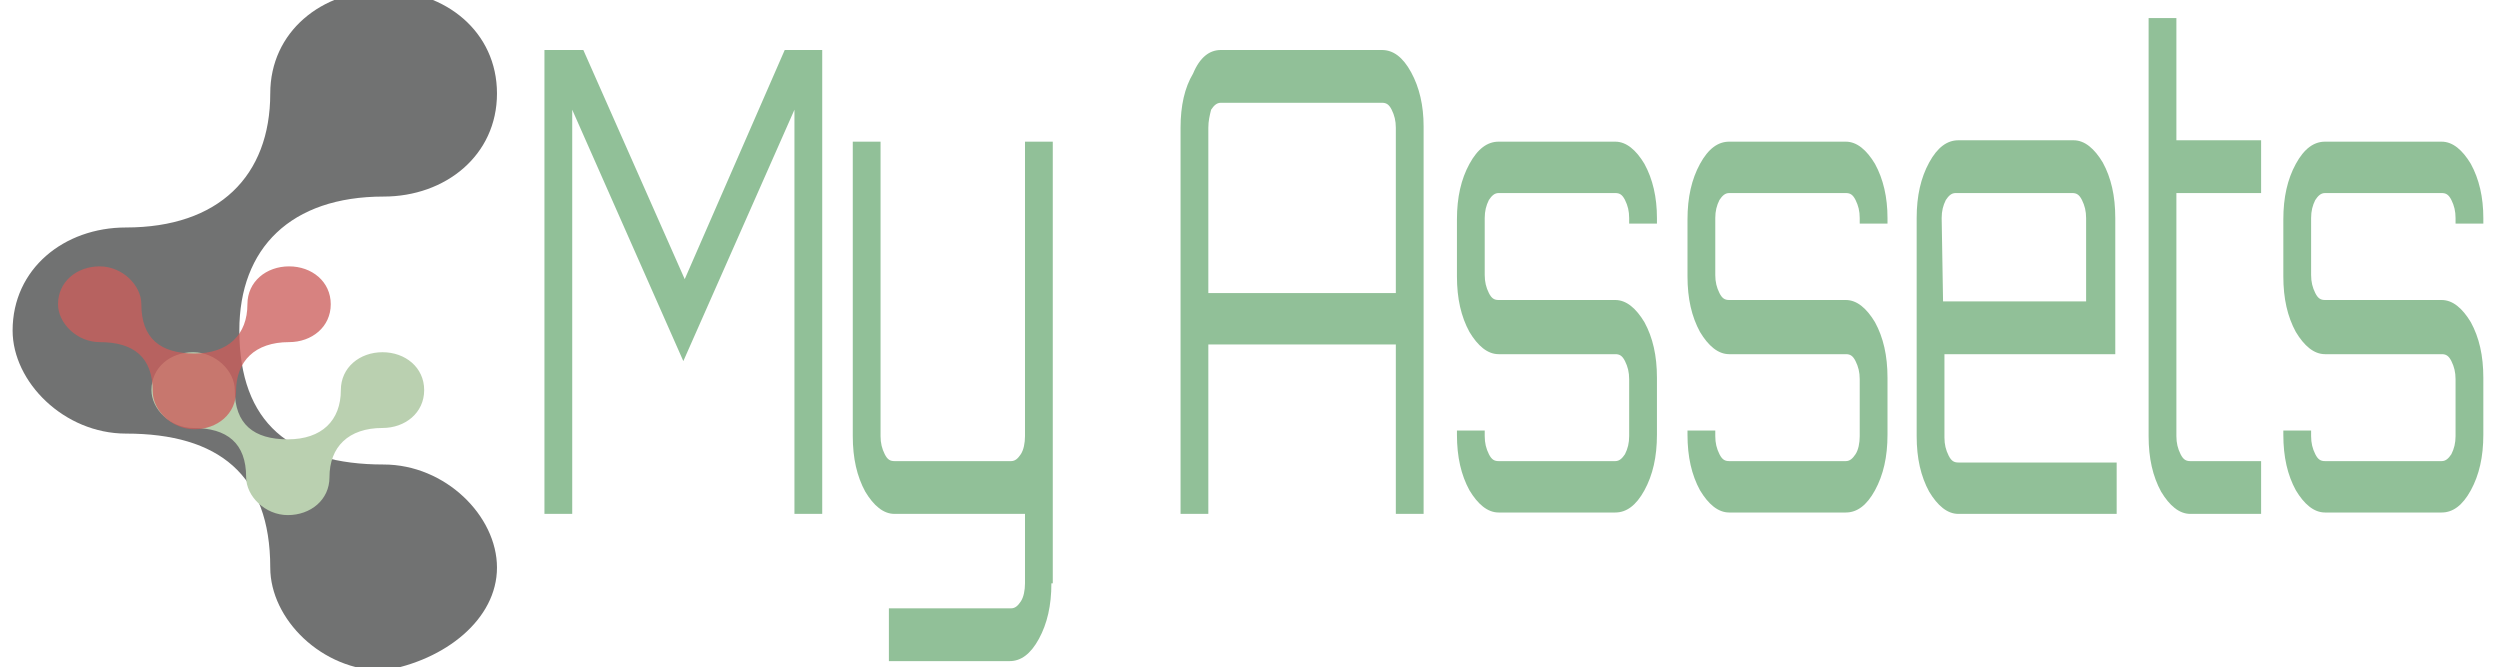
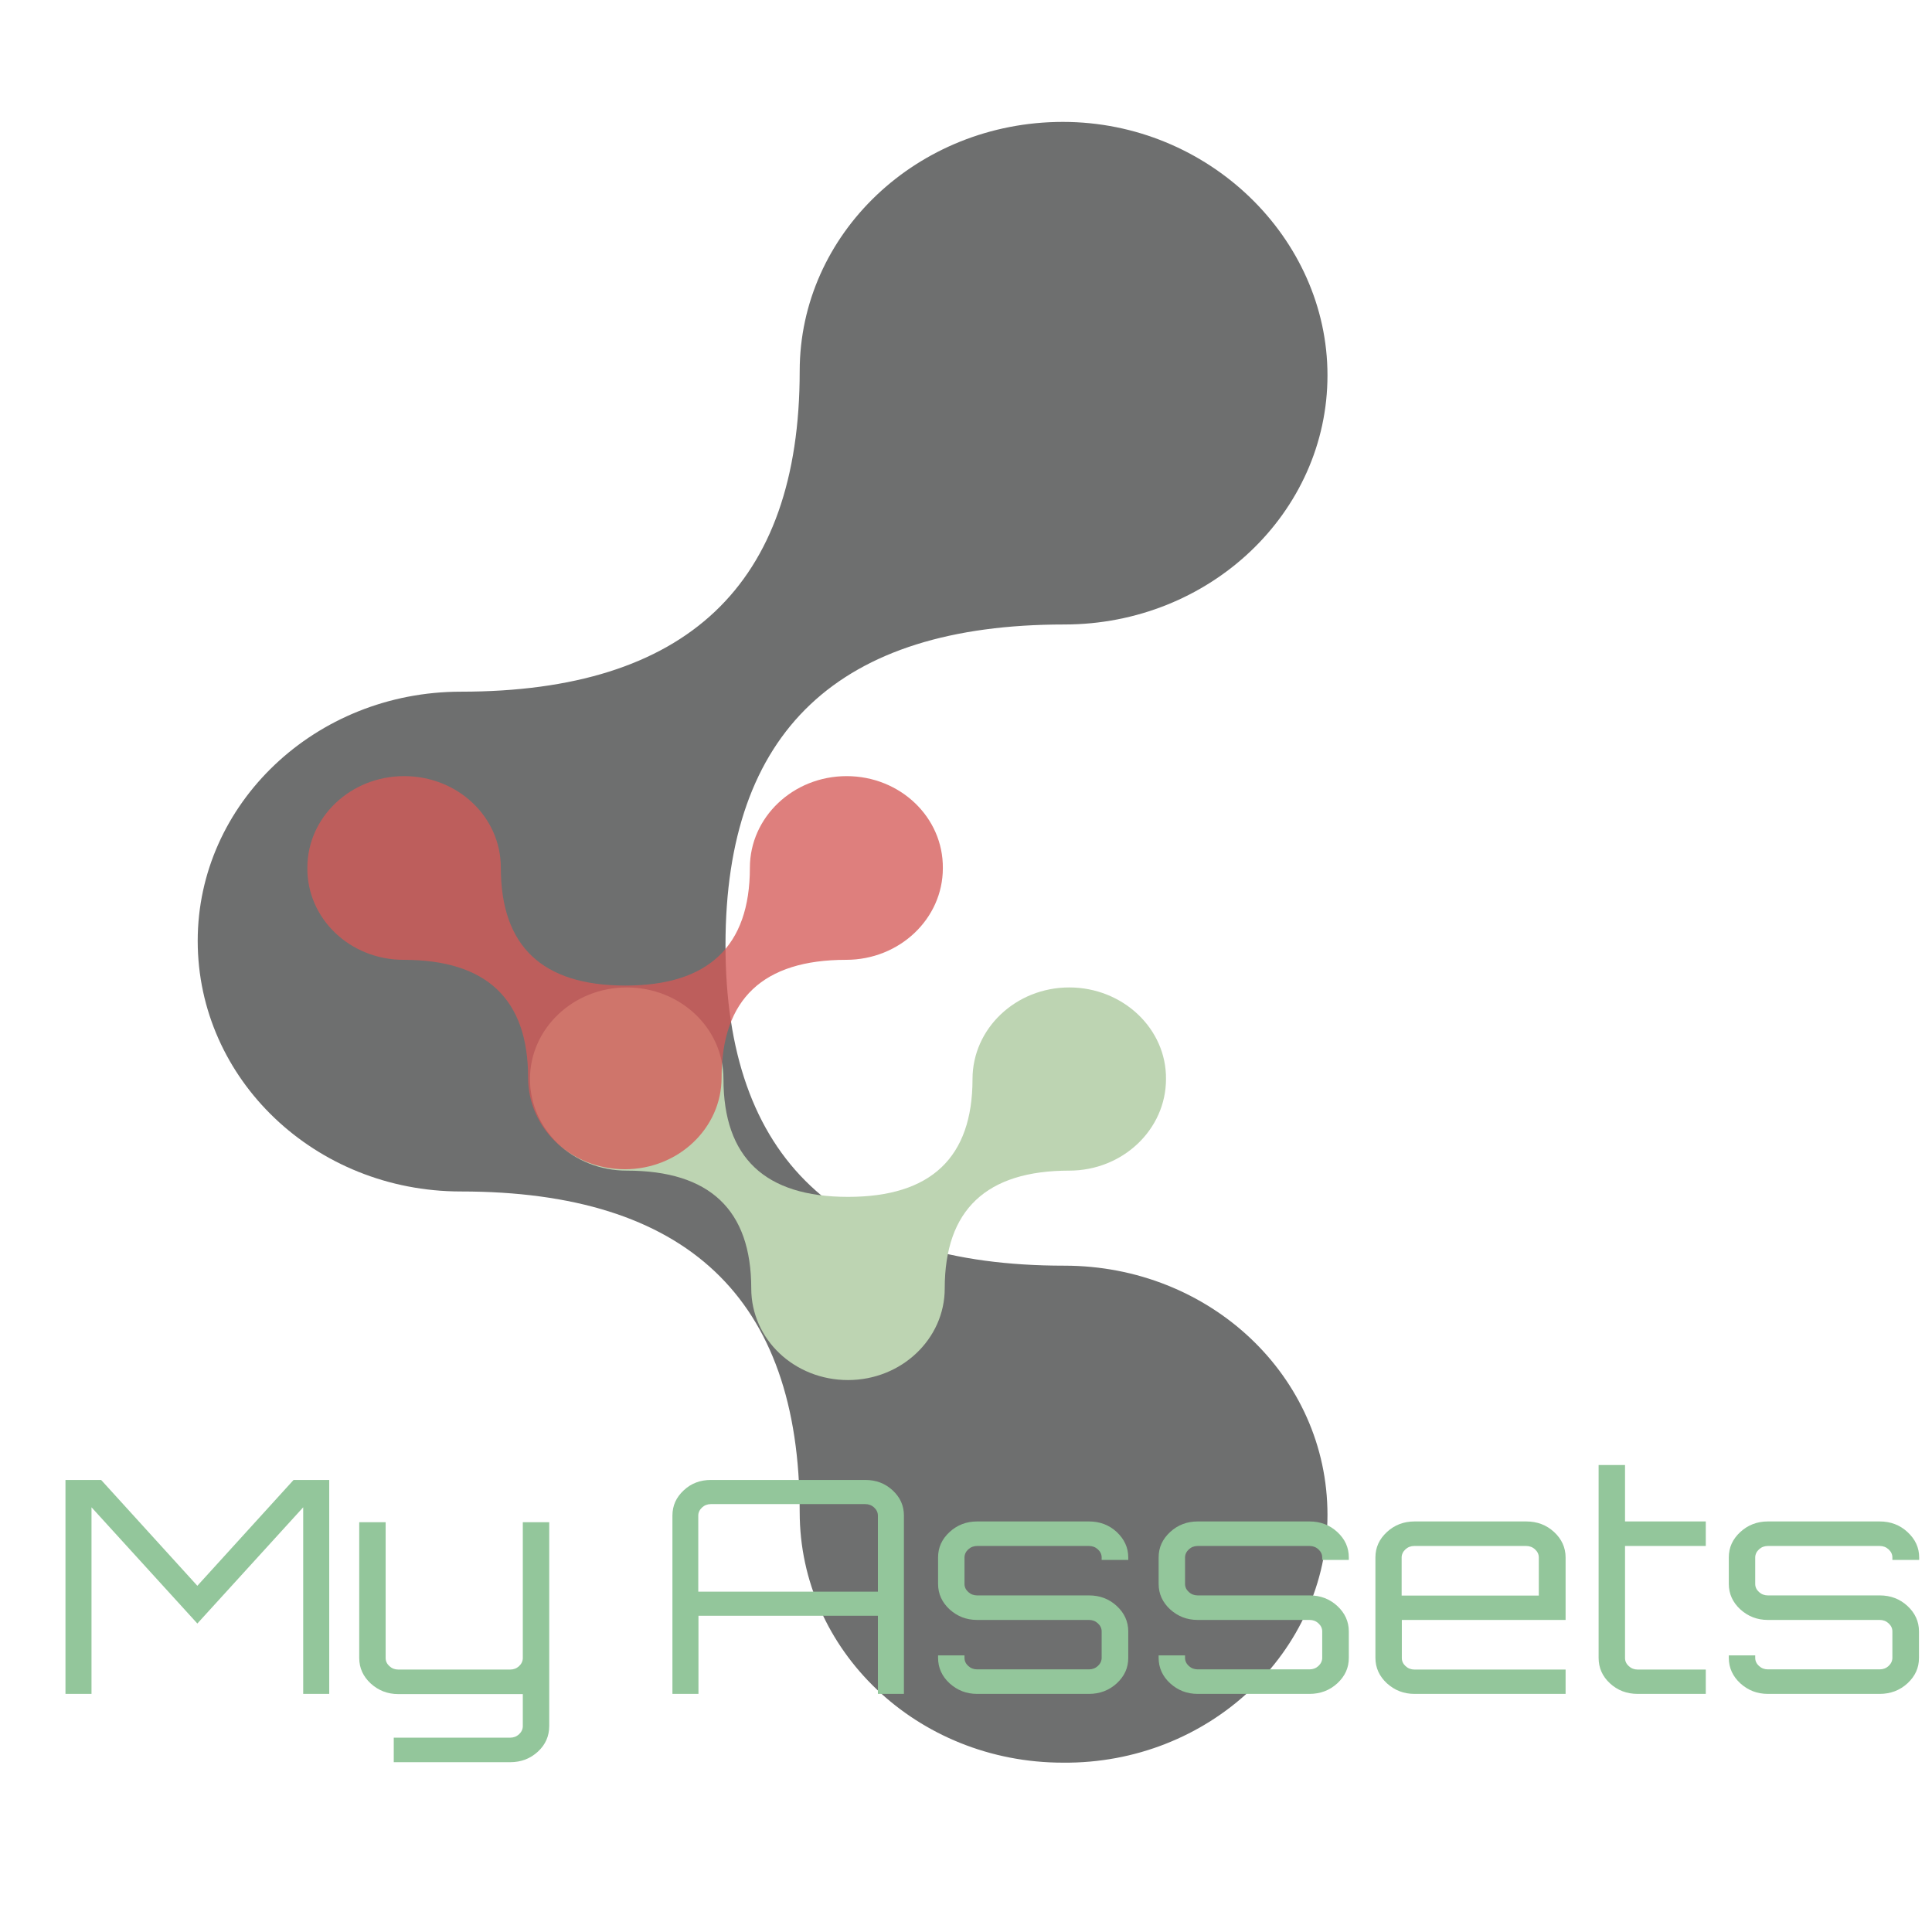
- <svg xmlns="http://www.w3.org/2000/svg" version="1.1" baseProfile="basic" id="Layer_1" x="0px" y="0px" viewBox="0 0 180 48" xml:space="preserve">
+ <svg xmlns="http://www.w3.org/2000/svg" version="1.1" baseProfile="basic" id="Layer_1" x="0px" y="0px" viewBox="0 0 1024 1024" xml:space="preserve">
  <style type="text/css">
	.st0{fill:none;}
	.st1{fill:url(#SVGID_1_);}
	.st2{fill:url(#SVGID_2_);}
	.st3{fill:url(#SVGID_3_);}
- 	.st4{fill:#91C098;}
+ 	.st4{fill:#93C69B;}
</style>
  <g transform="matrix(0,7.4201,-7.4201,0,792.6327,137.3261)">
-     <rect x="-18.1" y="100.6" transform="matrix(2.535182e-06 1 -1 2.535182e-06 89.0465 119.5919)" class="st0" width="5.6" height="7.4" />
+     <rect x="-0.1" y="-15.7" transform="matrix(2.535182e-06 1 -1 2.535182e-06 100.6023 2.8478)" class="st0" width="97.9" height="134.8" />
    <g>
-       <linearGradient id="SVGID_1_" gradientUnits="userSpaceOnUse" x1="39.498" y1="147.455" x2="39.598" y2="147.455" gradientTransform="matrix(3689.099 0 0 2406.03 -145726.375 -354677.656)">
-         <stop offset="0" style="stop-color:#131414;stop-opacity:0.6" />
-         <stop offset="1" style="stop-color:#131414;stop-opacity:0.6" />
+       <linearGradient id="SVGID_1_" gradientUnits="userSpaceOnUse" x1="119.484" y1="106.718" x2="121.235" y2="106.718" gradientTransform="matrix(0 -324.2584 -497.1764 0 53047.691 38796.215)">
+         <stop offset="0" style="stop-color:#0E0F0F;stop-opacity:0.6" />
+         <stop offset="1" style="stop-color:#0E0F0F;stop-opacity:0.6" />
      </linearGradient>
-       <path class="st1" d="M-13,102c-0.5,0-1,0.5-1,1.1c0,0.9-0.4,1.4-1.3,1.4c-0.8,0-1.3-0.5-1.3-1.4c0-0.6-0.4-1.1-1-1.1s-1,0.5-1,1.1    c0,0.6,0.4,1.1,1,1.1c0.8,0,1.3,0.5,1.3,1.4c0,0.6,0.4,1.1,1,1.1c0.5,0,1-0.5,1-1.1c0-0.9,0.4-1.4,1.3-1.4c0.5,0,1-0.5,1-1.1    C-12.1,102.5-12.5,102-13,102z" />
+       <path class="st1" d="M89.7,12c-9.9,0-17.8,8.4-17.8,18.8c0,16.1-7.6,24.2-22.9,24.2c-15.3,0-22.9-8.1-22.9-24.2    c0-10.4-8-18.8-17.8-18.8S-9.8,20.5-9.8,30.9c0,10.4,8,18.8,17.8,18.8c15.3,0,22.9,8.1,22.9,24.2c0,10.4,8,18.8,17.8,18.8    c9.9,0,17.9-8.4,17.9-18.8c0-16.1,7.6-24.2,22.9-24.2c9.9,0,17.9-8.4,17.9-18.8C107.5,20.5,99.5,12,89.7,12z" />
    </g>
  </g>
  <g transform="matrix(2.7273,0,0,2.7273,513.0001,422.7273)">
-     <rect x="-184.5" y="-146.2" class="st0" width="8.1" height="5.1" />
+     <rect x="-94.4" y="28.2" class="st0" width="142.2" height="92.8" />
    <g>
-       <linearGradient id="SVGID_2_" gradientUnits="userSpaceOnUse" x1="-411.368" y1="-38.98" x2="-411.262" y2="-38.98" gradientTransform="matrix(498.3868 0 0 325.0478 204836.234 12526.753)">
-         <stop offset="0" style="stop-color:#BAD0B0" />
-         <stop offset="1" style="stop-color:#BAD0B0" />
+       <linearGradient id="SVGID_2_" gradientUnits="userSpaceOnUse" x1="-188.227" y1="220.246" x2="-186.38" y2="220.246" gradientTransform="matrix(182.74 0 0 -119.183 34311.422 26324.682)">
+         <stop offset="0" style="stop-color:#BDD4B2" />
+         <stop offset="1" style="stop-color:#BDD4B2" />
      </linearGradient>
-       <path class="st2" d="M-178-145.7c-0.6,0-1.1,0.4-1.1,1c0,0.8-0.5,1.3-1.4,1.3s-1.4-0.4-1.4-1.3c0-0.5-0.5-1-1.1-1    c-0.6,0-1.1,0.4-1.1,1c0,0.5,0.5,1,1.1,1c0.9,0,1.4,0.4,1.4,1.3c0,0.5,0.5,1,1.1,1c0.6,0,1.1-0.4,1.1-1c0-0.8,0.5-1.3,1.4-1.3    c0.6,0,1.1-0.4,1.1-1C-176.9-145.3-177.4-145.7-178-145.7z" />
+       <path class="st2" d="M19.7,36.9c-10.4,0-18.8,8-18.8,17.8c0,15.3-8.1,22.9-24.2,22.9c-16.1,0-24.2-7.6-24.2-22.9    c0-9.9-8.4-17.8-18.8-17.8s-18.8,8-18.8,17.8c0,9.9,8.4,17.8,18.8,17.8c16.1,0,24.2,7.6,24.2,22.9c0,9.9,8.4,17.8,18.8,17.8    c10.4,0,18.8-8,18.8-17.8c0-15.3,8.1-22.9,24.2-22.9c10.4,0,18.8-8,18.8-17.8C38.6,44.9,30.1,36.9,19.7,36.9z" />
    </g>
  </g>
  <g transform="matrix(2.7273,0,0,2.7273,449.0001,358.7273)">
-     <rect x="-163.5" y="-125" class="st0" width="8.1" height="5.1" />
+     <rect x="-114.3" y="10.6" class="st0" width="142.2" height="92.8" />
    <g>
-       <linearGradient id="SVGID_3_" gradientUnits="userSpaceOnUse" x1="-379.255" y1="-24.053" x2="-379.149" y2="-24.053" gradientTransform="matrix(498.3868 0 0 325.0478 188852.609 7695.84)">
-         <stop offset="0" style="stop-color:#CC5E5B;stop-opacity:0.77" />
-         <stop offset="1" style="stop-color:#CC5E5B;stop-opacity:0.77" />
+       <linearGradient id="SVGID_3_" gradientUnits="userSpaceOnUse" x1="-164.869" y1="243.86" x2="-163.023" y2="243.86" gradientTransform="matrix(182.74 0 0 -119.183 30023.162 29121.481)">
+         <stop offset="0" style="stop-color:#D55A57;stop-opacity:0.77" />
+         <stop offset="1" style="stop-color:#D55A57;stop-opacity:0.77" />
      </linearGradient>
-       <path class="st3" d="M-157-124.5c-0.6,0-1.1,0.4-1.1,1c0,0.8-0.5,1.3-1.4,1.3c-0.9,0-1.4-0.4-1.4-1.3c0-0.5-0.5-1-1.1-1    s-1.1,0.4-1.1,1c0,0.5,0.5,1,1.1,1c0.9,0,1.4,0.4,1.4,1.3c0,0.5,0.5,1,1.1,1c0.6,0,1.1-0.4,1.1-1c0-0.8,0.5-1.3,1.4-1.3    c0.6,0,1.1-0.4,1.1-1C-155.9-124.1-156.4-124.5-157-124.5z" />
+       <path class="st3" d="M-0.1,19.3c-10.4,0-18.8,8-18.8,17.8c0,15.3-8.1,22.9-24.2,22.9c-16.1,0-24.2-7.6-24.2-22.9    c0-9.9-8.4-17.8-18.8-17.8s-18.8,8-18.8,17.8C-105,47-96.6,55-86.2,55C-70.1,55-62,62.6-62,77.9c0,9.9,8.4,17.8,18.8,17.8    c10.4,0,18.8-8,18.8-17.8c0-15.3,8.1-22.9,24.2-22.9c10.4,0,18.8-8,18.8-17.8C18.7,27.3,10.3,19.3-0.1,19.3z" />
    </g>
  </g>
  <g>
-     <path class="st4" d="M49.3,20.1l7.2-16.5h2.7V37h-2V7.9l-8,18.1l-8-18.1V37h-2V3.6H42L49.3,20.1z" />
-     <path class="st4" d="M75.7,42c0,1.6-0.3,2.9-0.9,4c-0.6,1.1-1.3,1.6-2.1,1.6H64v-3.8h8.8c0.3,0,0.5-0.2,0.7-0.5s0.3-0.8,0.3-1.3v-5   h-9.4c-0.8,0-1.5-0.6-2.1-1.6c-0.6-1.1-0.9-2.4-0.9-4V10.2h2v21.2c0,0.5,0.1,0.9,0.3,1.3c0.2,0.4,0.4,0.5,0.7,0.5h8.4   c0.3,0,0.5-0.2,0.7-0.5s0.3-0.8,0.3-1.3V10.2h2V42z" />
-     <path class="st4" d="M87.9,3.6h11.6c0.8,0,1.5,0.5,2.1,1.6c0.6,1.1,0.9,2.4,0.9,3.9V37h-2V24.8H87V37h-2V9.2c0-1.6,0.3-2.9,0.9-3.9   C86.4,4.1,87.1,3.6,87.9,3.6z M87,21.1h13.5V9.2c0-0.5-0.1-0.9-0.3-1.3c-0.2-0.4-0.4-0.5-0.7-0.5H87.9c-0.3,0-0.5,0.2-0.7,0.5   C87.1,8.3,87,8.7,87,9.2L87,21.1L87,21.1z" />
-     <path class="st4" d="M119.3,15.7v0.4h-2v-0.4c0-0.5-0.1-0.9-0.3-1.3c-0.2-0.4-0.4-0.5-0.7-0.5h-8.4c-0.3,0-0.5,0.2-0.7,0.5   c-0.2,0.4-0.3,0.8-0.3,1.3v4.1c0,0.5,0.1,0.9,0.3,1.3c0.2,0.4,0.4,0.5,0.7,0.5h8.4c0.8,0,1.5,0.6,2.1,1.6c0.6,1.1,0.9,2.4,0.9,4   v4.1c0,1.6-0.3,2.9-0.9,4c-0.6,1.1-1.3,1.6-2.1,1.6h-8.4c-0.8,0-1.5-0.6-2.1-1.6c-0.6-1.1-0.9-2.4-0.9-4V31h2v0.4   c0,0.5,0.1,0.9,0.3,1.3c0.2,0.4,0.4,0.5,0.7,0.5h8.4c0.3,0,0.5-0.2,0.7-0.5c0.2-0.4,0.3-0.8,0.3-1.3v-4.1c0-0.5-0.1-0.9-0.3-1.3   c-0.2-0.4-0.4-0.5-0.7-0.5h-8.4c-0.8,0-1.5-0.6-2.1-1.6c-0.6-1.1-0.9-2.4-0.9-4v-4.1c0-1.6,0.3-2.9,0.9-4c0.6-1.1,1.3-1.6,2.1-1.6   h8.4c0.8,0,1.5,0.6,2.1,1.6C119,12.9,119.3,14.2,119.3,15.7z" />
-     <path class="st4" d="M135.9,15.7v0.4h-2v-0.4c0-0.5-0.1-0.9-0.3-1.3c-0.2-0.4-0.4-0.5-0.7-0.5h-8.4c-0.3,0-0.5,0.2-0.7,0.5   c-0.2,0.4-0.3,0.8-0.3,1.3v4.1c0,0.5,0.1,0.9,0.3,1.3c0.2,0.4,0.4,0.5,0.7,0.5h8.4c0.8,0,1.5,0.6,2.1,1.6c0.6,1.1,0.9,2.4,0.9,4   v4.1c0,1.6-0.3,2.9-0.9,4c-0.6,1.1-1.3,1.6-2.1,1.6h-8.4c-0.8,0-1.5-0.6-2.1-1.6c-0.6-1.1-0.9-2.4-0.9-4V31h2v0.4   c0,0.5,0.1,0.9,0.3,1.3c0.2,0.4,0.4,0.5,0.7,0.5h8.4c0.3,0,0.5-0.2,0.7-0.5s0.3-0.8,0.3-1.3v-4.1c0-0.5-0.1-0.9-0.3-1.3   c-0.2-0.4-0.4-0.5-0.7-0.5h-8.4c-0.8,0-1.5-0.6-2.1-1.6c-0.6-1.1-0.9-2.4-0.9-4v-4.1c0-1.6,0.3-2.9,0.9-4c0.6-1.1,1.3-1.6,2.1-1.6   h8.4c0.8,0,1.5,0.6,2.1,1.6C135.6,12.9,135.9,14.2,135.9,15.7z" />
-     <path class="st4" d="M149.3,10.1c0.8,0,1.5,0.6,2.1,1.6c0.6,1.1,0.9,2.4,0.9,4v9.8h-12.3v6c0,0.5,0.1,0.9,0.3,1.3   c0.2,0.4,0.4,0.5,0.7,0.5h11.4V37h-11.4c-0.8,0-1.5-0.6-2.1-1.6c-0.6-1.1-0.9-2.4-0.9-4V15.7c0-1.6,0.3-2.9,0.9-4   c0.6-1.1,1.3-1.6,2.1-1.6H149.3z M139.9,21.7h10.3v-6c0-0.5-0.1-0.9-0.3-1.3c-0.2-0.4-0.4-0.5-0.7-0.5h-8.4c-0.3,0-0.5,0.2-0.7,0.5   c-0.2,0.4-0.3,0.8-0.3,1.3L139.9,21.7L139.9,21.7z" />
-     <path class="st4" d="M162.8,13.9h-6.1v17.5c0,0.5,0.1,0.9,0.3,1.3c0.2,0.4,0.4,0.5,0.7,0.5h5.1V37h-5.1c-0.8,0-1.5-0.6-2.1-1.6   c-0.6-1.1-0.9-2.4-0.9-4V1.3h2v8.8h6.1V13.9z" />
-     <path class="st4" d="M178.8,15.7v0.4h-2v-0.4c0-0.5-0.1-0.9-0.3-1.3c-0.2-0.4-0.4-0.5-0.7-0.5h-8.4c-0.3,0-0.5,0.2-0.7,0.5   c-0.2,0.4-0.3,0.8-0.3,1.3v4.1c0,0.5,0.1,0.9,0.3,1.3c0.2,0.4,0.4,0.5,0.7,0.5h8.4c0.8,0,1.5,0.6,2.1,1.6c0.6,1.1,0.9,2.4,0.9,4   v4.1c0,1.6-0.3,2.9-0.9,4c-0.6,1.1-1.3,1.6-2.1,1.6h-8.4c-0.8,0-1.5-0.6-2.1-1.6c-0.6-1.1-0.9-2.4-0.9-4V31h2v0.4   c0,0.5,0.1,0.9,0.3,1.3s0.4,0.5,0.7,0.5h8.4c0.3,0,0.5-0.2,0.7-0.5c0.2-0.4,0.3-0.8,0.3-1.3v-4.1c0-0.5-0.1-0.9-0.3-1.3   c-0.2-0.4-0.4-0.5-0.7-0.5h-8.4c-0.8,0-1.5-0.6-2.1-1.6c-0.6-1.1-0.9-2.4-0.9-4v-4.1c0-1.6,0.3-2.9,0.9-4c0.6-1.1,1.3-1.6,2.1-1.6   h8.4c0.8,0,1.5,0.6,2.1,1.6C178.5,12.9,178.8,14.2,178.8,15.7z" />
+     <path class="st4" d="M104.6,840.5l51-56.1h18.9v113.4h-13.8v-98.9l-56.1,61.6l-56.1-61.6v98.9H34.7V784.4h18.9L104.6,840.5z" />
+     <path class="st4" d="M291.1,914.8c0,5.4-2,9.9-6,13.6c-4,3.7-8.9,5.6-14.7,5.6h-61.7V921h61.7c1.8,0,3.4-0.6,4.7-1.8   c1.3-1.2,2-2.7,2-4.3v-17h-66c-5.7,0-10.5-1.9-14.6-5.6c-4-3.7-6.1-8.2-6.1-13.5v-72h14v72c0,1.7,0.7,3.1,2,4.3   c1.3,1.2,2.9,1.8,4.7,1.8h59.3c1.8,0,3.4-0.6,4.7-1.8c1.3-1.2,2-2.7,2-4.3v-72h14V914.8z" />
+     <path class="st4" d="M376.8,784.4h81.8c5.7,0,10.5,1.8,14.5,5.5c4,3.7,6,8.1,6,13.4v94.5h-13.8v-41.4h-95.1v41.4h-13.8v-94.5   c0-5.3,2-9.7,6-13.4C366.3,786.2,371.2,784.4,376.8,784.4z M370.2,843.6h95.1v-40.3c0-1.7-0.7-3.1-2-4.3c-1.3-1.2-2.9-1.8-4.7-1.8   h-81.8c-1.8,0-3.4,0.6-4.7,1.8c-1.3,1.2-2,2.7-2,4.3V843.6z" />
+     <path class="st4" d="M598,825.5v1.3h-14.1v-1.3c0-1.7-0.7-3.1-2-4.3c-1.3-1.2-2.9-1.8-4.7-1.8h-59.3c-1.8,0-3.4,0.6-4.7,1.8   c-1.3,1.2-2,2.7-2,4.3v14c0,1.7,0.7,3.1,2,4.3c1.3,1.2,2.9,1.8,4.7,1.8h59.3c5.8,0,10.7,1.9,14.7,5.6c4,3.7,6.1,8.2,6.1,13.5v14   c0,5.3-2,9.7-6.1,13.5c-4,3.7-9,5.6-14.7,5.6h-59.3c-5.7,0-10.5-1.9-14.6-5.6c-4-3.7-6.1-8.2-6.1-13.5v-1.3h14v1.3   c0,1.7,0.7,3.1,2,4.3c1.3,1.2,2.9,1.8,4.7,1.8h59.3c1.8,0,3.4-0.6,4.7-1.8c1.3-1.2,2-2.7,2-4.3v-14c0-1.7-0.7-3.1-2-4.3   c-1.3-1.2-2.9-1.8-4.7-1.8h-59.3c-5.7,0-10.5-1.9-14.6-5.6c-4-3.7-6.1-8.2-6.1-13.5v-14c0-5.3,2-9.7,6.1-13.5   c4-3.7,8.9-5.6,14.6-5.6h59.3c5.8,0,10.7,1.9,14.7,5.6C595.9,815.8,598,820.2,598,825.5z" />
+     <path class="st4" d="M714.9,825.5v1.3h-14.1v-1.3c0-1.7-0.7-3.1-2-4.3c-1.3-1.2-2.9-1.8-4.7-1.8h-59.3c-1.8,0-3.4,0.6-4.7,1.8   c-1.3,1.2-2,2.7-2,4.3v14c0,1.7,0.7,3.1,2,4.3c1.3,1.2,2.9,1.8,4.7,1.8h59.3c5.8,0,10.7,1.9,14.7,5.6c4,3.7,6.1,8.2,6.1,13.5v14   c0,5.3-2,9.7-6.1,13.5c-4,3.7-9,5.6-14.7,5.6h-59.3c-5.7,0-10.5-1.9-14.6-5.6c-4-3.7-6.1-8.2-6.1-13.5v-1.3h14v1.3   c0,1.7,0.7,3.1,2,4.3c1.3,1.2,2.9,1.8,4.7,1.8h59.3c1.8,0,3.4-0.6,4.7-1.8c1.3-1.2,2-2.7,2-4.3v-14c0-1.7-0.7-3.1-2-4.3   c-1.3-1.2-2.9-1.8-4.7-1.8h-59.3c-5.7,0-10.5-1.9-14.6-5.6c-4-3.7-6.1-8.2-6.1-13.5v-14c0-5.3,2-9.7,6.1-13.5   c4-3.7,8.9-5.6,14.6-5.6h59.3c5.8,0,10.7,1.9,14.7,5.6C712.9,815.8,714.9,820.2,714.9,825.5z" />
+     <path class="st4" d="M809,806.4c5.8,0,10.7,1.9,14.7,5.6c4,3.7,6.1,8.2,6.1,13.5v33.1H743v20.2c0,1.7,0.7,3.1,2,4.3   c1.3,1.2,2.9,1.8,4.7,1.8h80.1v12.9h-80.1c-5.7,0-10.5-1.9-14.6-5.6c-4-3.7-6.1-8.2-6.1-13.5v-53.2c0-5.3,2-9.7,6.1-13.5   c4-3.7,8.9-5.6,14.6-5.6H809z M743,845.7h72.6v-20.2c0-1.7-0.7-3.1-2-4.3c-1.3-1.2-2.9-1.8-4.7-1.8h-59.3c-1.8,0-3.4,0.6-4.7,1.8   c-1.3,1.2-2,2.7-2,4.3V845.7z" />
+     <path class="st4" d="M904.1,819.4h-42.8v59.4c0,1.7,0.7,3.1,2,4.3c1.3,1.2,2.9,1.8,4.7,1.8h36.1v12.9H868c-5.8,0-10.7-1.9-14.7-5.6   c-4-3.7-6-8.2-6-13.5V776.5h14v29.9h42.8V819.4z" />
+     <path class="st4" d="M1017.2,825.5v1.3H1003v-1.3c0-1.7-0.7-3.1-2-4.3c-1.3-1.2-2.9-1.8-4.7-1.8H937c-1.8,0-3.4,0.6-4.7,1.8   c-1.3,1.2-2,2.7-2,4.3v14c0,1.7,0.7,3.1,2,4.3c1.3,1.2,2.9,1.8,4.7,1.8h59.3c5.8,0,10.7,1.9,14.7,5.6c4,3.7,6.1,8.2,6.1,13.5v14   c0,5.3-2,9.7-6.1,13.5c-4,3.7-9,5.6-14.7,5.6H937c-5.7,0-10.5-1.9-14.6-5.6c-4-3.7-6.1-8.2-6.1-13.5v-1.3h14v1.3   c0,1.7,0.7,3.1,2,4.3c1.3,1.2,2.9,1.8,4.7,1.8h59.3c1.8,0,3.4-0.6,4.7-1.8c1.3-1.2,2-2.7,2-4.3v-14c0-1.7-0.7-3.1-2-4.3   c-1.3-1.2-2.9-1.8-4.7-1.8H937c-5.7,0-10.5-1.9-14.6-5.6c-4-3.7-6.1-8.2-6.1-13.5v-14c0-5.3,2-9.7,6.1-13.5c4-3.7,8.9-5.6,14.6-5.6   h59.3c5.8,0,10.7,1.9,14.7,5.6C1015.1,815.8,1017.2,820.2,1017.2,825.5z" />
  </g>
  <g>
</g>
  <g>
</g>
  <g>
</g>
  <g>
</g>
  <g>
</g>
  <g>
</g>
</svg>
